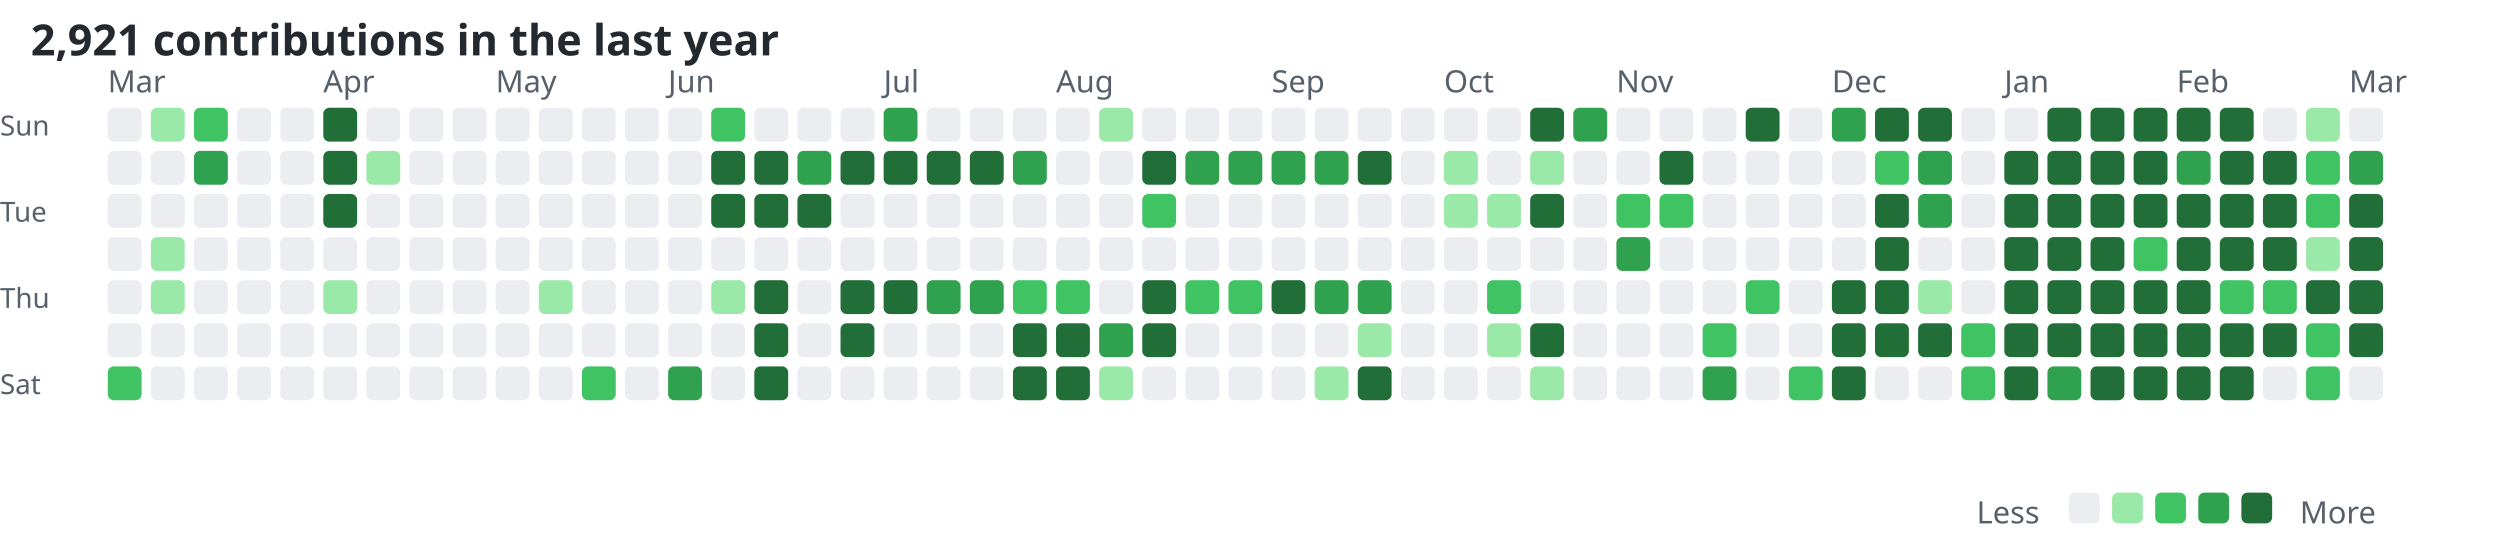
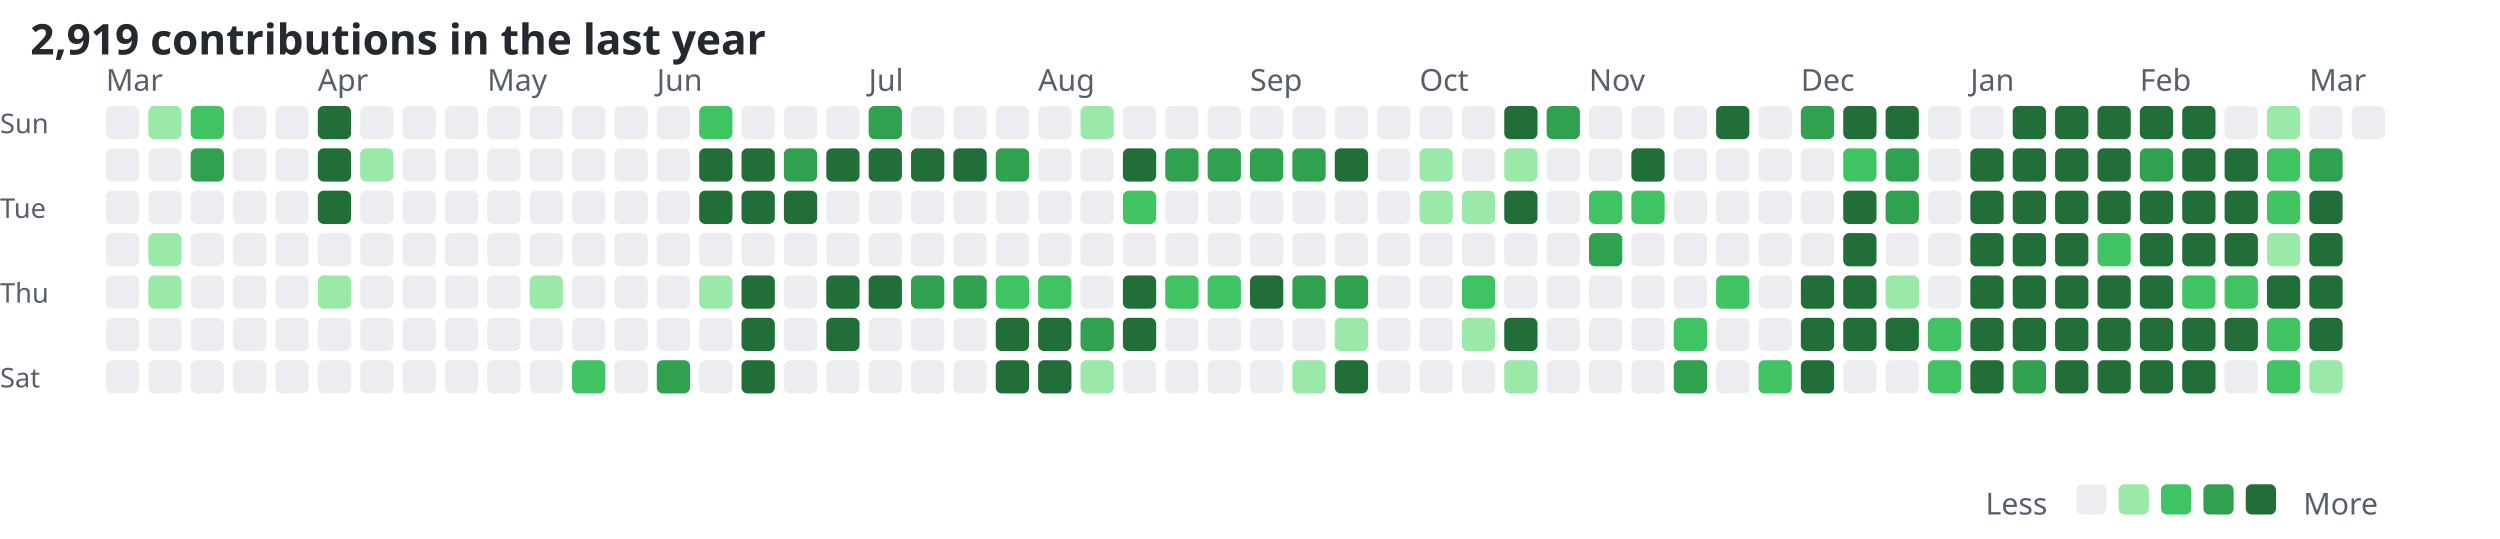
- <svg xmlns="http://www.w3.org/2000/svg" width="812" height="178" viewBox="0 0 812 178">
+ <svg xmlns="http://www.w3.org/2000/svg" width="826" height="178" viewBox="0 0 826 178">
  <style>
    .title { font: 600 14px 'Segoe UI', sans-serif; fill: #24292f; }
    .month { font: 400 10px 'Segoe UI', sans-serif; fill: #57606a; }
    .legend { font: 400 10px 'Segoe UI', sans-serif; fill: #57606a; }
    .day { font: 400 9px 'Segoe UI', sans-serif; fill: #57606a; }
  </style>
-   <text x="10" y="18" class="title">2,921 contributions in the last year</text>
+   <text x="10" y="18" class="title">2,919 contributions in the last year</text>
  <text x="35" y="30" class="month">Mar</text>
  <text x="105" y="30" class="month">Apr</text>
  <text x="161" y="30" class="month">May</text>
  <text x="217" y="30" class="month">Jun</text>
  <text x="287" y="30" class="month">Jul</text>
  <text x="343" y="30" class="month">Aug</text>
  <text x="413" y="30" class="month">Sep</text>
  <text x="469" y="30" class="month">Oct</text>
  <text x="525" y="30" class="month">Nov</text>
  <text x="595" y="30" class="month">Dec</text>
  <text x="651" y="30" class="month">Jan</text>
  <text x="707" y="30" class="month">Feb</text>
  <text x="763" y="30" class="month">Mar</text>
  <text x="0" y="44" class="day">Sun</text>
  <text x="0" y="72" class="day">Tue</text>
  <text x="0" y="100" class="day">Thu</text>
  <text x="0" y="128" class="day">Sat</text>
  <rect x="35" y="35" width="11" height="11" rx="2" ry="2" fill="#ebedf0" />
  <rect x="35" y="49" width="11" height="11" rx="2" ry="2" fill="#ebedf0" />
  <rect x="35" y="63" width="11" height="11" rx="2" ry="2" fill="#ebedf0" />
  <rect x="35" y="77" width="11" height="11" rx="2" ry="2" fill="#ebedf0" />
  <rect x="35" y="91" width="11" height="11" rx="2" ry="2" fill="#ebedf0" />
  <rect x="35" y="105" width="11" height="11" rx="2" ry="2" fill="#ebedf0" />
-   <rect x="35" y="119" width="11" height="11" rx="2" ry="2" fill="#40c463" />
+   <rect x="35" y="119" width="11" height="11" rx="2" ry="2" fill="#ebedf0" />
  <rect x="49" y="35" width="11" height="11" rx="2" ry="2" fill="#9be9a8" />
  <rect x="49" y="49" width="11" height="11" rx="2" ry="2" fill="#ebedf0" />
  <rect x="49" y="63" width="11" height="11" rx="2" ry="2" fill="#ebedf0" />
  <rect x="49" y="77" width="11" height="11" rx="2" ry="2" fill="#9be9a8" />
  <rect x="49" y="91" width="11" height="11" rx="2" ry="2" fill="#9be9a8" />
  <rect x="49" y="105" width="11" height="11" rx="2" ry="2" fill="#ebedf0" />
  <rect x="49" y="119" width="11" height="11" rx="2" ry="2" fill="#ebedf0" />
  <rect x="63" y="35" width="11" height="11" rx="2" ry="2" fill="#40c463" />
  <rect x="63" y="49" width="11" height="11" rx="2" ry="2" fill="#30a14e" />
  <rect x="63" y="63" width="11" height="11" rx="2" ry="2" fill="#ebedf0" />
  <rect x="63" y="77" width="11" height="11" rx="2" ry="2" fill="#ebedf0" />
  <rect x="63" y="91" width="11" height="11" rx="2" ry="2" fill="#ebedf0" />
  <rect x="63" y="105" width="11" height="11" rx="2" ry="2" fill="#ebedf0" />
  <rect x="63" y="119" width="11" height="11" rx="2" ry="2" fill="#ebedf0" />
  <rect x="77" y="35" width="11" height="11" rx="2" ry="2" fill="#ebedf0" />
  <rect x="77" y="49" width="11" height="11" rx="2" ry="2" fill="#ebedf0" />
  <rect x="77" y="63" width="11" height="11" rx="2" ry="2" fill="#ebedf0" />
  <rect x="77" y="77" width="11" height="11" rx="2" ry="2" fill="#ebedf0" />
  <rect x="77" y="91" width="11" height="11" rx="2" ry="2" fill="#ebedf0" />
  <rect x="77" y="105" width="11" height="11" rx="2" ry="2" fill="#ebedf0" />
  <rect x="77" y="119" width="11" height="11" rx="2" ry="2" fill="#ebedf0" />
  <rect x="91" y="35" width="11" height="11" rx="2" ry="2" fill="#ebedf0" />
  <rect x="91" y="49" width="11" height="11" rx="2" ry="2" fill="#ebedf0" />
  <rect x="91" y="63" width="11" height="11" rx="2" ry="2" fill="#ebedf0" />
  <rect x="91" y="77" width="11" height="11" rx="2" ry="2" fill="#ebedf0" />
  <rect x="91" y="91" width="11" height="11" rx="2" ry="2" fill="#ebedf0" />
  <rect x="91" y="105" width="11" height="11" rx="2" ry="2" fill="#ebedf0" />
  <rect x="91" y="119" width="11" height="11" rx="2" ry="2" fill="#ebedf0" />
  <rect x="105" y="35" width="11" height="11" rx="2" ry="2" fill="#216e39" />
  <rect x="105" y="49" width="11" height="11" rx="2" ry="2" fill="#216e39" />
  <rect x="105" y="63" width="11" height="11" rx="2" ry="2" fill="#216e39" />
  <rect x="105" y="77" width="11" height="11" rx="2" ry="2" fill="#ebedf0" />
  <rect x="105" y="91" width="11" height="11" rx="2" ry="2" fill="#9be9a8" />
  <rect x="105" y="105" width="11" height="11" rx="2" ry="2" fill="#ebedf0" />
  <rect x="105" y="119" width="11" height="11" rx="2" ry="2" fill="#ebedf0" />
  <rect x="119" y="35" width="11" height="11" rx="2" ry="2" fill="#ebedf0" />
  <rect x="119" y="49" width="11" height="11" rx="2" ry="2" fill="#9be9a8" />
  <rect x="119" y="63" width="11" height="11" rx="2" ry="2" fill="#ebedf0" />
  <rect x="119" y="77" width="11" height="11" rx="2" ry="2" fill="#ebedf0" />
  <rect x="119" y="91" width="11" height="11" rx="2" ry="2" fill="#ebedf0" />
  <rect x="119" y="105" width="11" height="11" rx="2" ry="2" fill="#ebedf0" />
  <rect x="119" y="119" width="11" height="11" rx="2" ry="2" fill="#ebedf0" />
  <rect x="133" y="35" width="11" height="11" rx="2" ry="2" fill="#ebedf0" />
  <rect x="133" y="49" width="11" height="11" rx="2" ry="2" fill="#ebedf0" />
  <rect x="133" y="63" width="11" height="11" rx="2" ry="2" fill="#ebedf0" />
  <rect x="133" y="77" width="11" height="11" rx="2" ry="2" fill="#ebedf0" />
  <rect x="133" y="91" width="11" height="11" rx="2" ry="2" fill="#ebedf0" />
  <rect x="133" y="105" width="11" height="11" rx="2" ry="2" fill="#ebedf0" />
  <rect x="133" y="119" width="11" height="11" rx="2" ry="2" fill="#ebedf0" />
  <rect x="147" y="35" width="11" height="11" rx="2" ry="2" fill="#ebedf0" />
  <rect x="147" y="49" width="11" height="11" rx="2" ry="2" fill="#ebedf0" />
  <rect x="147" y="63" width="11" height="11" rx="2" ry="2" fill="#ebedf0" />
  <rect x="147" y="77" width="11" height="11" rx="2" ry="2" fill="#ebedf0" />
  <rect x="147" y="91" width="11" height="11" rx="2" ry="2" fill="#ebedf0" />
  <rect x="147" y="105" width="11" height="11" rx="2" ry="2" fill="#ebedf0" />
  <rect x="147" y="119" width="11" height="11" rx="2" ry="2" fill="#ebedf0" />
  <rect x="161" y="35" width="11" height="11" rx="2" ry="2" fill="#ebedf0" />
  <rect x="161" y="49" width="11" height="11" rx="2" ry="2" fill="#ebedf0" />
  <rect x="161" y="63" width="11" height="11" rx="2" ry="2" fill="#ebedf0" />
  <rect x="161" y="77" width="11" height="11" rx="2" ry="2" fill="#ebedf0" />
  <rect x="161" y="91" width="11" height="11" rx="2" ry="2" fill="#ebedf0" />
  <rect x="161" y="105" width="11" height="11" rx="2" ry="2" fill="#ebedf0" />
  <rect x="161" y="119" width="11" height="11" rx="2" ry="2" fill="#ebedf0" />
  <rect x="175" y="35" width="11" height="11" rx="2" ry="2" fill="#ebedf0" />
  <rect x="175" y="49" width="11" height="11" rx="2" ry="2" fill="#ebedf0" />
  <rect x="175" y="63" width="11" height="11" rx="2" ry="2" fill="#ebedf0" />
  <rect x="175" y="77" width="11" height="11" rx="2" ry="2" fill="#ebedf0" />
  <rect x="175" y="91" width="11" height="11" rx="2" ry="2" fill="#9be9a8" />
  <rect x="175" y="105" width="11" height="11" rx="2" ry="2" fill="#ebedf0" />
  <rect x="175" y="119" width="11" height="11" rx="2" ry="2" fill="#ebedf0" />
  <rect x="189" y="35" width="11" height="11" rx="2" ry="2" fill="#ebedf0" />
  <rect x="189" y="49" width="11" height="11" rx="2" ry="2" fill="#ebedf0" />
  <rect x="189" y="63" width="11" height="11" rx="2" ry="2" fill="#ebedf0" />
  <rect x="189" y="77" width="11" height="11" rx="2" ry="2" fill="#ebedf0" />
  <rect x="189" y="91" width="11" height="11" rx="2" ry="2" fill="#ebedf0" />
  <rect x="189" y="105" width="11" height="11" rx="2" ry="2" fill="#ebedf0" />
  <rect x="189" y="119" width="11" height="11" rx="2" ry="2" fill="#40c463" />
  <rect x="203" y="35" width="11" height="11" rx="2" ry="2" fill="#ebedf0" />
  <rect x="203" y="49" width="11" height="11" rx="2" ry="2" fill="#ebedf0" />
  <rect x="203" y="63" width="11" height="11" rx="2" ry="2" fill="#ebedf0" />
  <rect x="203" y="77" width="11" height="11" rx="2" ry="2" fill="#ebedf0" />
  <rect x="203" y="91" width="11" height="11" rx="2" ry="2" fill="#ebedf0" />
  <rect x="203" y="105" width="11" height="11" rx="2" ry="2" fill="#ebedf0" />
  <rect x="203" y="119" width="11" height="11" rx="2" ry="2" fill="#ebedf0" />
  <rect x="217" y="35" width="11" height="11" rx="2" ry="2" fill="#ebedf0" />
  <rect x="217" y="49" width="11" height="11" rx="2" ry="2" fill="#ebedf0" />
  <rect x="217" y="63" width="11" height="11" rx="2" ry="2" fill="#ebedf0" />
  <rect x="217" y="77" width="11" height="11" rx="2" ry="2" fill="#ebedf0" />
  <rect x="217" y="91" width="11" height="11" rx="2" ry="2" fill="#ebedf0" />
  <rect x="217" y="105" width="11" height="11" rx="2" ry="2" fill="#ebedf0" />
  <rect x="217" y="119" width="11" height="11" rx="2" ry="2" fill="#30a14e" />
  <rect x="231" y="35" width="11" height="11" rx="2" ry="2" fill="#40c463" />
  <rect x="231" y="49" width="11" height="11" rx="2" ry="2" fill="#216e39" />
  <rect x="231" y="63" width="11" height="11" rx="2" ry="2" fill="#216e39" />
  <rect x="231" y="77" width="11" height="11" rx="2" ry="2" fill="#ebedf0" />
  <rect x="231" y="91" width="11" height="11" rx="2" ry="2" fill="#9be9a8" />
  <rect x="231" y="105" width="11" height="11" rx="2" ry="2" fill="#ebedf0" />
  <rect x="231" y="119" width="11" height="11" rx="2" ry="2" fill="#ebedf0" />
  <rect x="245" y="35" width="11" height="11" rx="2" ry="2" fill="#ebedf0" />
  <rect x="245" y="49" width="11" height="11" rx="2" ry="2" fill="#216e39" />
  <rect x="245" y="63" width="11" height="11" rx="2" ry="2" fill="#216e39" />
  <rect x="245" y="77" width="11" height="11" rx="2" ry="2" fill="#ebedf0" />
  <rect x="245" y="91" width="11" height="11" rx="2" ry="2" fill="#216e39" />
  <rect x="245" y="105" width="11" height="11" rx="2" ry="2" fill="#216e39" />
  <rect x="245" y="119" width="11" height="11" rx="2" ry="2" fill="#216e39" />
  <rect x="259" y="35" width="11" height="11" rx="2" ry="2" fill="#ebedf0" />
  <rect x="259" y="49" width="11" height="11" rx="2" ry="2" fill="#30a14e" />
  <rect x="259" y="63" width="11" height="11" rx="2" ry="2" fill="#216e39" />
  <rect x="259" y="77" width="11" height="11" rx="2" ry="2" fill="#ebedf0" />
  <rect x="259" y="91" width="11" height="11" rx="2" ry="2" fill="#ebedf0" />
  <rect x="259" y="105" width="11" height="11" rx="2" ry="2" fill="#ebedf0" />
  <rect x="259" y="119" width="11" height="11" rx="2" ry="2" fill="#ebedf0" />
  <rect x="273" y="35" width="11" height="11" rx="2" ry="2" fill="#ebedf0" />
  <rect x="273" y="49" width="11" height="11" rx="2" ry="2" fill="#216e39" />
  <rect x="273" y="63" width="11" height="11" rx="2" ry="2" fill="#ebedf0" />
  <rect x="273" y="77" width="11" height="11" rx="2" ry="2" fill="#ebedf0" />
  <rect x="273" y="91" width="11" height="11" rx="2" ry="2" fill="#216e39" />
  <rect x="273" y="105" width="11" height="11" rx="2" ry="2" fill="#216e39" />
  <rect x="273" y="119" width="11" height="11" rx="2" ry="2" fill="#ebedf0" />
  <rect x="287" y="35" width="11" height="11" rx="2" ry="2" fill="#30a14e" />
  <rect x="287" y="49" width="11" height="11" rx="2" ry="2" fill="#216e39" />
  <rect x="287" y="63" width="11" height="11" rx="2" ry="2" fill="#ebedf0" />
  <rect x="287" y="77" width="11" height="11" rx="2" ry="2" fill="#ebedf0" />
  <rect x="287" y="91" width="11" height="11" rx="2" ry="2" fill="#216e39" />
  <rect x="287" y="105" width="11" height="11" rx="2" ry="2" fill="#ebedf0" />
  <rect x="287" y="119" width="11" height="11" rx="2" ry="2" fill="#ebedf0" />
  <rect x="301" y="35" width="11" height="11" rx="2" ry="2" fill="#ebedf0" />
  <rect x="301" y="49" width="11" height="11" rx="2" ry="2" fill="#216e39" />
  <rect x="301" y="63" width="11" height="11" rx="2" ry="2" fill="#ebedf0" />
  <rect x="301" y="77" width="11" height="11" rx="2" ry="2" fill="#ebedf0" />
  <rect x="301" y="91" width="11" height="11" rx="2" ry="2" fill="#30a14e" />
  <rect x="301" y="105" width="11" height="11" rx="2" ry="2" fill="#ebedf0" />
  <rect x="301" y="119" width="11" height="11" rx="2" ry="2" fill="#ebedf0" />
  <rect x="315" y="35" width="11" height="11" rx="2" ry="2" fill="#ebedf0" />
  <rect x="315" y="49" width="11" height="11" rx="2" ry="2" fill="#216e39" />
  <rect x="315" y="63" width="11" height="11" rx="2" ry="2" fill="#ebedf0" />
  <rect x="315" y="77" width="11" height="11" rx="2" ry="2" fill="#ebedf0" />
  <rect x="315" y="91" width="11" height="11" rx="2" ry="2" fill="#30a14e" />
  <rect x="315" y="105" width="11" height="11" rx="2" ry="2" fill="#ebedf0" />
  <rect x="315" y="119" width="11" height="11" rx="2" ry="2" fill="#ebedf0" />
  <rect x="329" y="35" width="11" height="11" rx="2" ry="2" fill="#ebedf0" />
  <rect x="329" y="49" width="11" height="11" rx="2" ry="2" fill="#30a14e" />
  <rect x="329" y="63" width="11" height="11" rx="2" ry="2" fill="#ebedf0" />
  <rect x="329" y="77" width="11" height="11" rx="2" ry="2" fill="#ebedf0" />
  <rect x="329" y="91" width="11" height="11" rx="2" ry="2" fill="#40c463" />
  <rect x="329" y="105" width="11" height="11" rx="2" ry="2" fill="#216e39" />
  <rect x="329" y="119" width="11" height="11" rx="2" ry="2" fill="#216e39" />
  <rect x="343" y="35" width="11" height="11" rx="2" ry="2" fill="#ebedf0" />
  <rect x="343" y="49" width="11" height="11" rx="2" ry="2" fill="#ebedf0" />
  <rect x="343" y="63" width="11" height="11" rx="2" ry="2" fill="#ebedf0" />
  <rect x="343" y="77" width="11" height="11" rx="2" ry="2" fill="#ebedf0" />
  <rect x="343" y="91" width="11" height="11" rx="2" ry="2" fill="#40c463" />
  <rect x="343" y="105" width="11" height="11" rx="2" ry="2" fill="#216e39" />
  <rect x="343" y="119" width="11" height="11" rx="2" ry="2" fill="#216e39" />
  <rect x="357" y="35" width="11" height="11" rx="2" ry="2" fill="#9be9a8" />
  <rect x="357" y="49" width="11" height="11" rx="2" ry="2" fill="#ebedf0" />
  <rect x="357" y="63" width="11" height="11" rx="2" ry="2" fill="#ebedf0" />
  <rect x="357" y="77" width="11" height="11" rx="2" ry="2" fill="#ebedf0" />
  <rect x="357" y="91" width="11" height="11" rx="2" ry="2" fill="#ebedf0" />
  <rect x="357" y="105" width="11" height="11" rx="2" ry="2" fill="#30a14e" />
  <rect x="357" y="119" width="11" height="11" rx="2" ry="2" fill="#9be9a8" />
  <rect x="371" y="35" width="11" height="11" rx="2" ry="2" fill="#ebedf0" />
  <rect x="371" y="49" width="11" height="11" rx="2" ry="2" fill="#216e39" />
  <rect x="371" y="63" width="11" height="11" rx="2" ry="2" fill="#40c463" />
  <rect x="371" y="77" width="11" height="11" rx="2" ry="2" fill="#ebedf0" />
  <rect x="371" y="91" width="11" height="11" rx="2" ry="2" fill="#216e39" />
  <rect x="371" y="105" width="11" height="11" rx="2" ry="2" fill="#216e39" />
  <rect x="371" y="119" width="11" height="11" rx="2" ry="2" fill="#ebedf0" />
  <rect x="385" y="35" width="11" height="11" rx="2" ry="2" fill="#ebedf0" />
  <rect x="385" y="49" width="11" height="11" rx="2" ry="2" fill="#30a14e" />
  <rect x="385" y="63" width="11" height="11" rx="2" ry="2" fill="#ebedf0" />
  <rect x="385" y="77" width="11" height="11" rx="2" ry="2" fill="#ebedf0" />
  <rect x="385" y="91" width="11" height="11" rx="2" ry="2" fill="#40c463" />
  <rect x="385" y="105" width="11" height="11" rx="2" ry="2" fill="#ebedf0" />
  <rect x="385" y="119" width="11" height="11" rx="2" ry="2" fill="#ebedf0" />
  <rect x="399" y="35" width="11" height="11" rx="2" ry="2" fill="#ebedf0" />
  <rect x="399" y="49" width="11" height="11" rx="2" ry="2" fill="#30a14e" />
  <rect x="399" y="63" width="11" height="11" rx="2" ry="2" fill="#ebedf0" />
  <rect x="399" y="77" width="11" height="11" rx="2" ry="2" fill="#ebedf0" />
  <rect x="399" y="91" width="11" height="11" rx="2" ry="2" fill="#40c463" />
  <rect x="399" y="105" width="11" height="11" rx="2" ry="2" fill="#ebedf0" />
  <rect x="399" y="119" width="11" height="11" rx="2" ry="2" fill="#ebedf0" />
  <rect x="413" y="35" width="11" height="11" rx="2" ry="2" fill="#ebedf0" />
  <rect x="413" y="49" width="11" height="11" rx="2" ry="2" fill="#30a14e" />
  <rect x="413" y="63" width="11" height="11" rx="2" ry="2" fill="#ebedf0" />
  <rect x="413" y="77" width="11" height="11" rx="2" ry="2" fill="#ebedf0" />
  <rect x="413" y="91" width="11" height="11" rx="2" ry="2" fill="#216e39" />
  <rect x="413" y="105" width="11" height="11" rx="2" ry="2" fill="#ebedf0" />
  <rect x="413" y="119" width="11" height="11" rx="2" ry="2" fill="#ebedf0" />
  <rect x="427" y="35" width="11" height="11" rx="2" ry="2" fill="#ebedf0" />
  <rect x="427" y="49" width="11" height="11" rx="2" ry="2" fill="#30a14e" />
  <rect x="427" y="63" width="11" height="11" rx="2" ry="2" fill="#ebedf0" />
  <rect x="427" y="77" width="11" height="11" rx="2" ry="2" fill="#ebedf0" />
  <rect x="427" y="91" width="11" height="11" rx="2" ry="2" fill="#30a14e" />
  <rect x="427" y="105" width="11" height="11" rx="2" ry="2" fill="#ebedf0" />
  <rect x="427" y="119" width="11" height="11" rx="2" ry="2" fill="#9be9a8" />
  <rect x="441" y="35" width="11" height="11" rx="2" ry="2" fill="#ebedf0" />
  <rect x="441" y="49" width="11" height="11" rx="2" ry="2" fill="#216e39" />
  <rect x="441" y="63" width="11" height="11" rx="2" ry="2" fill="#ebedf0" />
  <rect x="441" y="77" width="11" height="11" rx="2" ry="2" fill="#ebedf0" />
  <rect x="441" y="91" width="11" height="11" rx="2" ry="2" fill="#30a14e" />
  <rect x="441" y="105" width="11" height="11" rx="2" ry="2" fill="#9be9a8" />
  <rect x="441" y="119" width="11" height="11" rx="2" ry="2" fill="#216e39" />
  <rect x="455" y="35" width="11" height="11" rx="2" ry="2" fill="#ebedf0" />
  <rect x="455" y="49" width="11" height="11" rx="2" ry="2" fill="#ebedf0" />
  <rect x="455" y="63" width="11" height="11" rx="2" ry="2" fill="#ebedf0" />
  <rect x="455" y="77" width="11" height="11" rx="2" ry="2" fill="#ebedf0" />
  <rect x="455" y="91" width="11" height="11" rx="2" ry="2" fill="#ebedf0" />
  <rect x="455" y="105" width="11" height="11" rx="2" ry="2" fill="#ebedf0" />
  <rect x="455" y="119" width="11" height="11" rx="2" ry="2" fill="#ebedf0" />
  <rect x="469" y="35" width="11" height="11" rx="2" ry="2" fill="#ebedf0" />
  <rect x="469" y="49" width="11" height="11" rx="2" ry="2" fill="#9be9a8" />
  <rect x="469" y="63" width="11" height="11" rx="2" ry="2" fill="#9be9a8" />
  <rect x="469" y="77" width="11" height="11" rx="2" ry="2" fill="#ebedf0" />
  <rect x="469" y="91" width="11" height="11" rx="2" ry="2" fill="#ebedf0" />
  <rect x="469" y="105" width="11" height="11" rx="2" ry="2" fill="#ebedf0" />
  <rect x="469" y="119" width="11" height="11" rx="2" ry="2" fill="#ebedf0" />
  <rect x="483" y="35" width="11" height="11" rx="2" ry="2" fill="#ebedf0" />
  <rect x="483" y="49" width="11" height="11" rx="2" ry="2" fill="#ebedf0" />
  <rect x="483" y="63" width="11" height="11" rx="2" ry="2" fill="#9be9a8" />
  <rect x="483" y="77" width="11" height="11" rx="2" ry="2" fill="#ebedf0" />
  <rect x="483" y="91" width="11" height="11" rx="2" ry="2" fill="#40c463" />
  <rect x="483" y="105" width="11" height="11" rx="2" ry="2" fill="#9be9a8" />
  <rect x="483" y="119" width="11" height="11" rx="2" ry="2" fill="#ebedf0" />
  <rect x="497" y="35" width="11" height="11" rx="2" ry="2" fill="#216e39" />
  <rect x="497" y="49" width="11" height="11" rx="2" ry="2" fill="#9be9a8" />
  <rect x="497" y="63" width="11" height="11" rx="2" ry="2" fill="#216e39" />
  <rect x="497" y="77" width="11" height="11" rx="2" ry="2" fill="#ebedf0" />
  <rect x="497" y="91" width="11" height="11" rx="2" ry="2" fill="#ebedf0" />
  <rect x="497" y="105" width="11" height="11" rx="2" ry="2" fill="#216e39" />
  <rect x="497" y="119" width="11" height="11" rx="2" ry="2" fill="#9be9a8" />
  <rect x="511" y="35" width="11" height="11" rx="2" ry="2" fill="#30a14e" />
  <rect x="511" y="49" width="11" height="11" rx="2" ry="2" fill="#ebedf0" />
  <rect x="511" y="63" width="11" height="11" rx="2" ry="2" fill="#ebedf0" />
  <rect x="511" y="77" width="11" height="11" rx="2" ry="2" fill="#ebedf0" />
  <rect x="511" y="91" width="11" height="11" rx="2" ry="2" fill="#ebedf0" />
  <rect x="511" y="105" width="11" height="11" rx="2" ry="2" fill="#ebedf0" />
  <rect x="511" y="119" width="11" height="11" rx="2" ry="2" fill="#ebedf0" />
  <rect x="525" y="35" width="11" height="11" rx="2" ry="2" fill="#ebedf0" />
  <rect x="525" y="49" width="11" height="11" rx="2" ry="2" fill="#ebedf0" />
  <rect x="525" y="63" width="11" height="11" rx="2" ry="2" fill="#40c463" />
  <rect x="525" y="77" width="11" height="11" rx="2" ry="2" fill="#30a14e" />
  <rect x="525" y="91" width="11" height="11" rx="2" ry="2" fill="#ebedf0" />
  <rect x="525" y="105" width="11" height="11" rx="2" ry="2" fill="#ebedf0" />
  <rect x="525" y="119" width="11" height="11" rx="2" ry="2" fill="#ebedf0" />
  <rect x="539" y="35" width="11" height="11" rx="2" ry="2" fill="#ebedf0" />
  <rect x="539" y="49" width="11" height="11" rx="2" ry="2" fill="#216e39" />
  <rect x="539" y="63" width="11" height="11" rx="2" ry="2" fill="#40c463" />
  <rect x="539" y="77" width="11" height="11" rx="2" ry="2" fill="#ebedf0" />
  <rect x="539" y="91" width="11" height="11" rx="2" ry="2" fill="#ebedf0" />
  <rect x="539" y="105" width="11" height="11" rx="2" ry="2" fill="#ebedf0" />
  <rect x="539" y="119" width="11" height="11" rx="2" ry="2" fill="#ebedf0" />
  <rect x="553" y="35" width="11" height="11" rx="2" ry="2" fill="#ebedf0" />
  <rect x="553" y="49" width="11" height="11" rx="2" ry="2" fill="#ebedf0" />
  <rect x="553" y="63" width="11" height="11" rx="2" ry="2" fill="#ebedf0" />
  <rect x="553" y="77" width="11" height="11" rx="2" ry="2" fill="#ebedf0" />
  <rect x="553" y="91" width="11" height="11" rx="2" ry="2" fill="#ebedf0" />
  <rect x="553" y="105" width="11" height="11" rx="2" ry="2" fill="#40c463" />
  <rect x="553" y="119" width="11" height="11" rx="2" ry="2" fill="#30a14e" />
  <rect x="567" y="35" width="11" height="11" rx="2" ry="2" fill="#216e39" />
  <rect x="567" y="49" width="11" height="11" rx="2" ry="2" fill="#ebedf0" />
  <rect x="567" y="63" width="11" height="11" rx="2" ry="2" fill="#ebedf0" />
  <rect x="567" y="77" width="11" height="11" rx="2" ry="2" fill="#ebedf0" />
  <rect x="567" y="91" width="11" height="11" rx="2" ry="2" fill="#40c463" />
  <rect x="567" y="105" width="11" height="11" rx="2" ry="2" fill="#ebedf0" />
  <rect x="567" y="119" width="11" height="11" rx="2" ry="2" fill="#ebedf0" />
  <rect x="581" y="35" width="11" height="11" rx="2" ry="2" fill="#ebedf0" />
  <rect x="581" y="49" width="11" height="11" rx="2" ry="2" fill="#ebedf0" />
  <rect x="581" y="63" width="11" height="11" rx="2" ry="2" fill="#ebedf0" />
  <rect x="581" y="77" width="11" height="11" rx="2" ry="2" fill="#ebedf0" />
  <rect x="581" y="91" width="11" height="11" rx="2" ry="2" fill="#ebedf0" />
  <rect x="581" y="105" width="11" height="11" rx="2" ry="2" fill="#ebedf0" />
  <rect x="581" y="119" width="11" height="11" rx="2" ry="2" fill="#40c463" />
  <rect x="595" y="35" width="11" height="11" rx="2" ry="2" fill="#30a14e" />
  <rect x="595" y="49" width="11" height="11" rx="2" ry="2" fill="#ebedf0" />
  <rect x="595" y="63" width="11" height="11" rx="2" ry="2" fill="#ebedf0" />
  <rect x="595" y="77" width="11" height="11" rx="2" ry="2" fill="#ebedf0" />
  <rect x="595" y="91" width="11" height="11" rx="2" ry="2" fill="#216e39" />
  <rect x="595" y="105" width="11" height="11" rx="2" ry="2" fill="#216e39" />
  <rect x="595" y="119" width="11" height="11" rx="2" ry="2" fill="#216e39" />
  <rect x="609" y="35" width="11" height="11" rx="2" ry="2" fill="#216e39" />
  <rect x="609" y="49" width="11" height="11" rx="2" ry="2" fill="#40c463" />
  <rect x="609" y="63" width="11" height="11" rx="2" ry="2" fill="#216e39" />
  <rect x="609" y="77" width="11" height="11" rx="2" ry="2" fill="#216e39" />
  <rect x="609" y="91" width="11" height="11" rx="2" ry="2" fill="#216e39" />
  <rect x="609" y="105" width="11" height="11" rx="2" ry="2" fill="#216e39" />
  <rect x="609" y="119" width="11" height="11" rx="2" ry="2" fill="#ebedf0" />
  <rect x="623" y="35" width="11" height="11" rx="2" ry="2" fill="#216e39" />
  <rect x="623" y="49" width="11" height="11" rx="2" ry="2" fill="#30a14e" />
  <rect x="623" y="63" width="11" height="11" rx="2" ry="2" fill="#30a14e" />
  <rect x="623" y="77" width="11" height="11" rx="2" ry="2" fill="#ebedf0" />
  <rect x="623" y="91" width="11" height="11" rx="2" ry="2" fill="#9be9a8" />
  <rect x="623" y="105" width="11" height="11" rx="2" ry="2" fill="#216e39" />
  <rect x="623" y="119" width="11" height="11" rx="2" ry="2" fill="#ebedf0" />
  <rect x="637" y="35" width="11" height="11" rx="2" ry="2" fill="#ebedf0" />
  <rect x="637" y="49" width="11" height="11" rx="2" ry="2" fill="#ebedf0" />
  <rect x="637" y="63" width="11" height="11" rx="2" ry="2" fill="#ebedf0" />
  <rect x="637" y="77" width="11" height="11" rx="2" ry="2" fill="#ebedf0" />
  <rect x="637" y="91" width="11" height="11" rx="2" ry="2" fill="#ebedf0" />
  <rect x="637" y="105" width="11" height="11" rx="2" ry="2" fill="#40c463" />
  <rect x="637" y="119" width="11" height="11" rx="2" ry="2" fill="#40c463" />
  <rect x="651" y="35" width="11" height="11" rx="2" ry="2" fill="#ebedf0" />
  <rect x="651" y="49" width="11" height="11" rx="2" ry="2" fill="#216e39" />
  <rect x="651" y="63" width="11" height="11" rx="2" ry="2" fill="#216e39" />
  <rect x="651" y="77" width="11" height="11" rx="2" ry="2" fill="#216e39" />
  <rect x="651" y="91" width="11" height="11" rx="2" ry="2" fill="#216e39" />
  <rect x="651" y="105" width="11" height="11" rx="2" ry="2" fill="#216e39" />
  <rect x="651" y="119" width="11" height="11" rx="2" ry="2" fill="#216e39" />
  <rect x="665" y="35" width="11" height="11" rx="2" ry="2" fill="#216e39" />
  <rect x="665" y="49" width="11" height="11" rx="2" ry="2" fill="#216e39" />
  <rect x="665" y="63" width="11" height="11" rx="2" ry="2" fill="#216e39" />
  <rect x="665" y="77" width="11" height="11" rx="2" ry="2" fill="#216e39" />
  <rect x="665" y="91" width="11" height="11" rx="2" ry="2" fill="#216e39" />
  <rect x="665" y="105" width="11" height="11" rx="2" ry="2" fill="#216e39" />
  <rect x="665" y="119" width="11" height="11" rx="2" ry="2" fill="#30a14e" />
  <rect x="679" y="35" width="11" height="11" rx="2" ry="2" fill="#216e39" />
  <rect x="679" y="49" width="11" height="11" rx="2" ry="2" fill="#216e39" />
  <rect x="679" y="63" width="11" height="11" rx="2" ry="2" fill="#216e39" />
  <rect x="679" y="77" width="11" height="11" rx="2" ry="2" fill="#216e39" />
  <rect x="679" y="91" width="11" height="11" rx="2" ry="2" fill="#216e39" />
  <rect x="679" y="105" width="11" height="11" rx="2" ry="2" fill="#216e39" />
  <rect x="679" y="119" width="11" height="11" rx="2" ry="2" fill="#216e39" />
  <rect x="693" y="35" width="11" height="11" rx="2" ry="2" fill="#216e39" />
  <rect x="693" y="49" width="11" height="11" rx="2" ry="2" fill="#216e39" />
  <rect x="693" y="63" width="11" height="11" rx="2" ry="2" fill="#216e39" />
  <rect x="693" y="77" width="11" height="11" rx="2" ry="2" fill="#40c463" />
  <rect x="693" y="91" width="11" height="11" rx="2" ry="2" fill="#216e39" />
  <rect x="693" y="105" width="11" height="11" rx="2" ry="2" fill="#216e39" />
  <rect x="693" y="119" width="11" height="11" rx="2" ry="2" fill="#216e39" />
  <rect x="707" y="35" width="11" height="11" rx="2" ry="2" fill="#216e39" />
  <rect x="707" y="49" width="11" height="11" rx="2" ry="2" fill="#30a14e" />
  <rect x="707" y="63" width="11" height="11" rx="2" ry="2" fill="#216e39" />
  <rect x="707" y="77" width="11" height="11" rx="2" ry="2" fill="#216e39" />
  <rect x="707" y="91" width="11" height="11" rx="2" ry="2" fill="#216e39" />
  <rect x="707" y="105" width="11" height="11" rx="2" ry="2" fill="#216e39" />
  <rect x="707" y="119" width="11" height="11" rx="2" ry="2" fill="#216e39" />
  <rect x="721" y="35" width="11" height="11" rx="2" ry="2" fill="#216e39" />
  <rect x="721" y="49" width="11" height="11" rx="2" ry="2" fill="#216e39" />
  <rect x="721" y="63" width="11" height="11" rx="2" ry="2" fill="#216e39" />
  <rect x="721" y="77" width="11" height="11" rx="2" ry="2" fill="#216e39" />
  <rect x="721" y="91" width="11" height="11" rx="2" ry="2" fill="#40c463" />
  <rect x="721" y="105" width="11" height="11" rx="2" ry="2" fill="#216e39" />
  <rect x="721" y="119" width="11" height="11" rx="2" ry="2" fill="#216e39" />
  <rect x="735" y="35" width="11" height="11" rx="2" ry="2" fill="#ebedf0" />
  <rect x="735" y="49" width="11" height="11" rx="2" ry="2" fill="#216e39" />
  <rect x="735" y="63" width="11" height="11" rx="2" ry="2" fill="#216e39" />
  <rect x="735" y="77" width="11" height="11" rx="2" ry="2" fill="#216e39" />
  <rect x="735" y="91" width="11" height="11" rx="2" ry="2" fill="#40c463" />
  <rect x="735" y="105" width="11" height="11" rx="2" ry="2" fill="#216e39" />
  <rect x="735" y="119" width="11" height="11" rx="2" ry="2" fill="#ebedf0" />
  <rect x="749" y="35" width="11" height="11" rx="2" ry="2" fill="#9be9a8" />
  <rect x="749" y="49" width="11" height="11" rx="2" ry="2" fill="#40c463" />
  <rect x="749" y="63" width="11" height="11" rx="2" ry="2" fill="#40c463" />
  <rect x="749" y="77" width="11" height="11" rx="2" ry="2" fill="#9be9a8" />
  <rect x="749" y="91" width="11" height="11" rx="2" ry="2" fill="#216e39" />
  <rect x="749" y="105" width="11" height="11" rx="2" ry="2" fill="#40c463" />
  <rect x="749" y="119" width="11" height="11" rx="2" ry="2" fill="#40c463" />
  <rect x="763" y="35" width="11" height="11" rx="2" ry="2" fill="#ebedf0" />
  <rect x="763" y="49" width="11" height="11" rx="2" ry="2" fill="#30a14e" />
  <rect x="763" y="63" width="11" height="11" rx="2" ry="2" fill="#216e39" />
  <rect x="763" y="77" width="11" height="11" rx="2" ry="2" fill="#216e39" />
  <rect x="763" y="91" width="11" height="11" rx="2" ry="2" fill="#216e39" />
  <rect x="763" y="105" width="11" height="11" rx="2" ry="2" fill="#216e39" />
-   <rect x="763" y="119" width="11" height="11" rx="2" ry="2" fill="#ebedf0" />
-   <text x="642" y="170" class="legend">Less</text>
-   <rect x="672" y="160" width="10" height="10" rx="2" fill="#ebedf0" />
-   <rect x="686" y="160" width="10" height="10" rx="2" fill="#9be9a8" />
-   <rect x="700" y="160" width="10" height="10" rx="2" fill="#40c463" />
-   <rect x="714" y="160" width="10" height="10" rx="2" fill="#30a14e" />
-   <rect x="728" y="160" width="10" height="10" rx="2" fill="#216e39" />
-   <text x="747" y="170" class="legend">More</text>
+   <rect x="763" y="119" width="11" height="11" rx="2" ry="2" fill="#9be9a8" />
+   <rect x="777" y="35" width="11" height="11" rx="2" ry="2" fill="#ebedf0" />
+   <text x="656" y="170" class="legend">Less</text>
+   <rect x="686" y="160" width="10" height="10" rx="2" fill="#ebedf0" />
+   <rect x="700" y="160" width="10" height="10" rx="2" fill="#9be9a8" />
+   <rect x="714" y="160" width="10" height="10" rx="2" fill="#40c463" />
+   <rect x="728" y="160" width="10" height="10" rx="2" fill="#30a14e" />
+   <rect x="742" y="160" width="10" height="10" rx="2" fill="#216e39" />
+   <text x="761" y="170" class="legend">More</text>
</svg>
